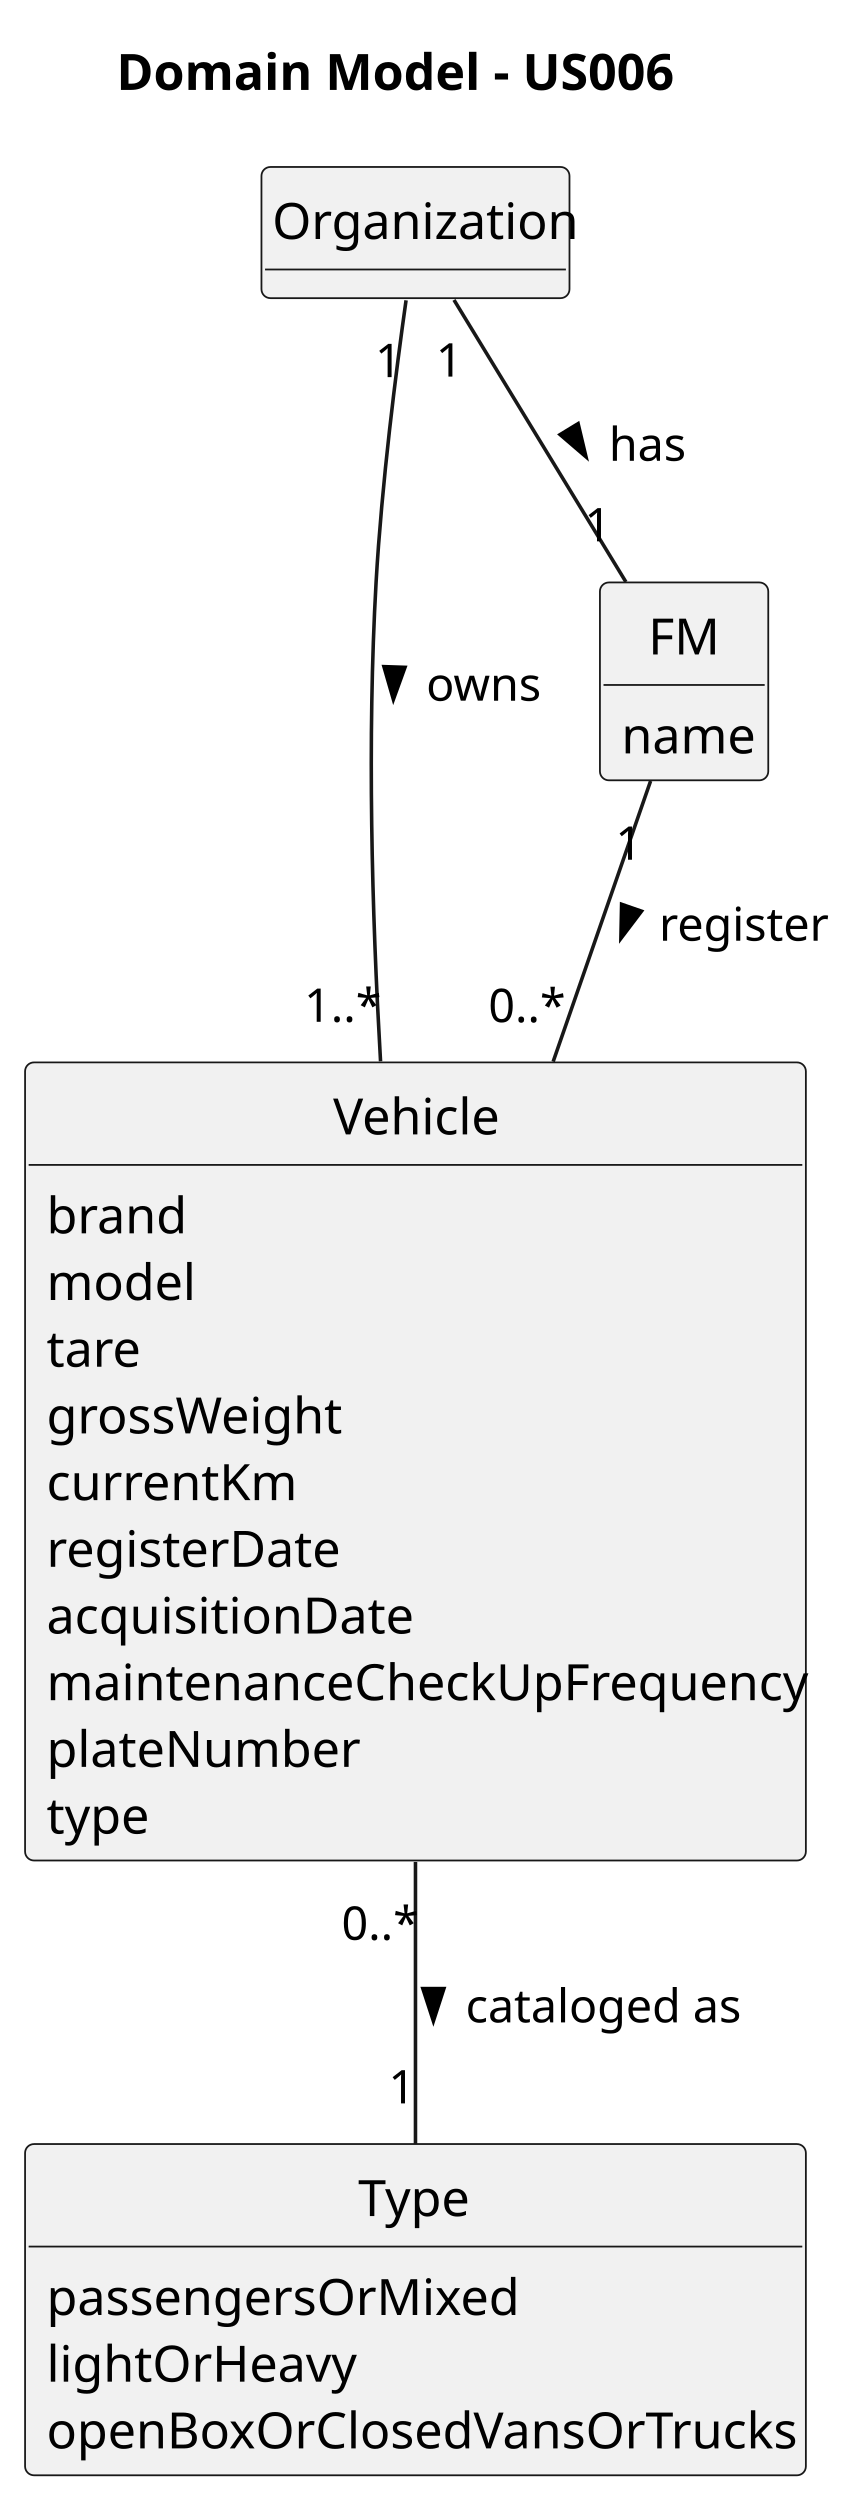
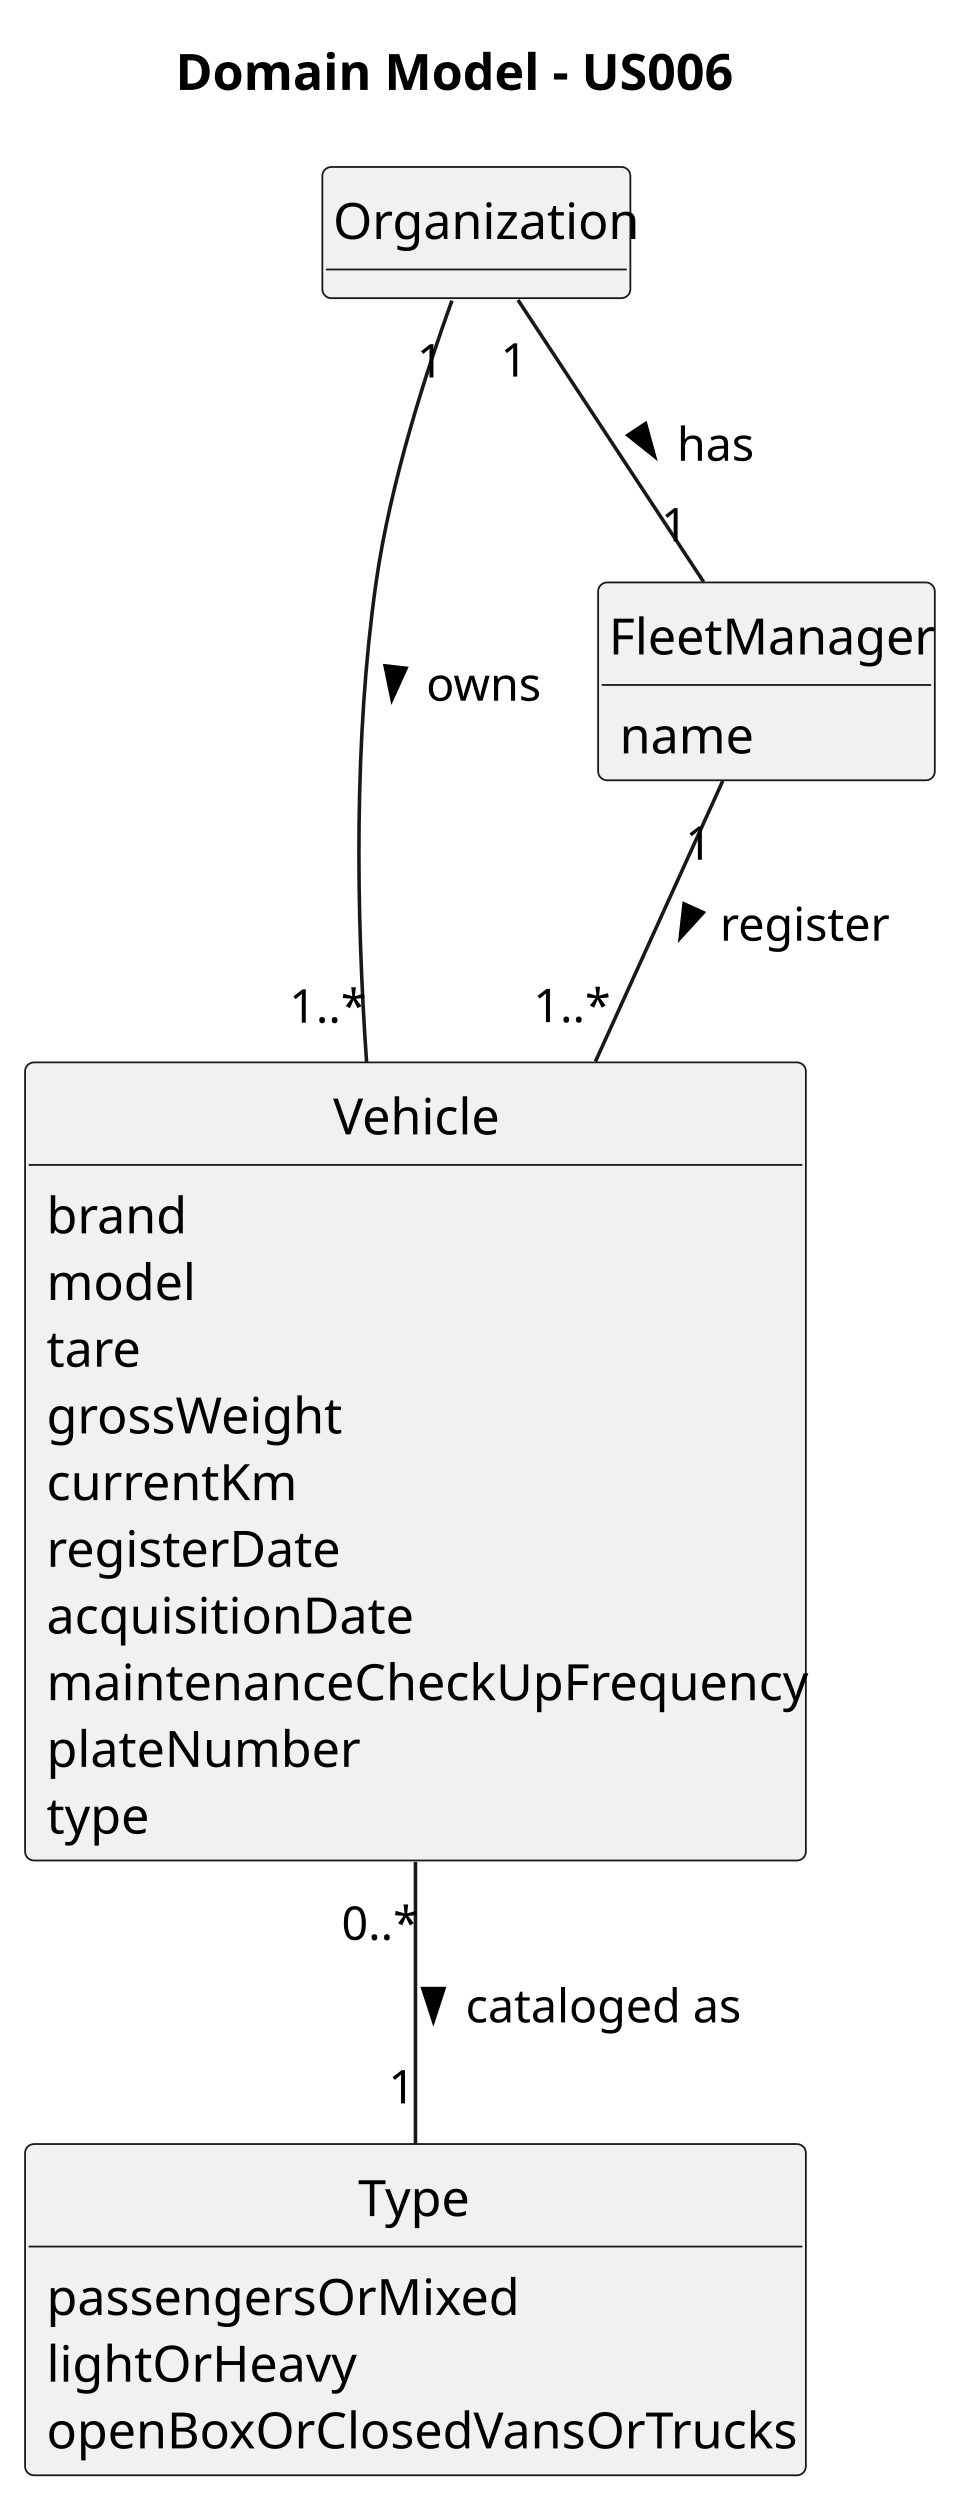
- <svg xmlns="http://www.w3.org/2000/svg" contentStyleType="text/css" height="698px" preserveAspectRatio="none" style="width:235px;height:698px;background:#FFFFFF;" version="1.1" viewBox="0 0 235 698" width="235px" zoomAndPan="magnify">
+ <svg xmlns="http://www.w3.org/2000/svg" contentStyleType="text/css" height="698px" preserveAspectRatio="none" style="width:268px;height:698px;background:#FFFFFF;" version="1.1" viewBox="0 0 268 698" width="268px" zoomAndPan="magnify">
  <defs />
  <g>
-     <text fill="#000000" font-family="sans-serif" font-size="14" font-weight="bold" lengthAdjust="spacing" textLength="156" x="32.5" y="25.107">Domain Model - US006</text>
+     <text fill="#000000" font-family="sans-serif" font-size="14" font-weight="bold" lengthAdjust="spacing" textLength="156" x="49" y="25.107">Domain Model - US006</text>
    <g id="elem_Organization">
-       <rect codeLine="12" fill="#F1F1F1" height="36.621" id="Organization" rx="2.5" ry="2.5" style="stroke:#181818;stroke-width:0.5;" width="86" x="73" y="46.621" />
-       <text fill="#000000" font-family="sans-serif" font-size="14" lengthAdjust="spacing" textLength="80" x="76" y="66.728">Organization</text>
-       <line style="stroke:#181818;stroke-width:0.5;" x1="74" x2="158" y1="75.242" y2="75.242" />
+       <rect codeLine="12" fill="#F1F1F1" height="36.621" id="Organization" rx="2.5" ry="2.5" style="stroke:#181818;stroke-width:0.5;" width="86" x="90" y="46.621" />
+       <text fill="#000000" font-family="sans-serif" font-size="14" lengthAdjust="spacing" textLength="80" x="93" y="66.728">Organization</text>
+       <line style="stroke:#181818;stroke-width:0.5;" x1="91" x2="175" y1="75.242" y2="75.242" />
    </g>
    <g id="elem_Vehicle">
      <rect codeLine="15" fill="#F1F1F1" height="222.832" id="Vehicle" rx="2.5" ry="2.5" style="stroke:#181818;stroke-width:0.5;" width="218" x="7" y="296.621" />
      <text fill="#000000" font-family="sans-serif" font-size="14" lengthAdjust="spacing" textLength="46" x="93" y="316.728">Vehicle</text>
      <line style="stroke:#181818;stroke-width:0.5;" x1="8" x2="224" y1="325.242" y2="325.242" />
      <text fill="#000000" font-family="sans-serif" font-size="14" lengthAdjust="spacing" textLength="37" x="13" y="344.35">brand</text>
      <text fill="#000000" font-family="sans-serif" font-size="14" lengthAdjust="spacing" textLength="38" x="13" y="362.971">model</text>
      <text fill="#000000" font-family="sans-serif" font-size="14" lengthAdjust="spacing" textLength="25" x="13" y="381.592">tare</text>
      <text fill="#000000" font-family="sans-serif" font-size="14" lengthAdjust="spacing" textLength="79" x="13" y="400.213">grossWeight</text>
      <text fill="#000000" font-family="sans-serif" font-size="14" lengthAdjust="spacing" textLength="65" x="13" y="418.834">currentKm</text>
      <text fill="#000000" font-family="sans-serif" font-size="14" lengthAdjust="spacing" textLength="78" x="13" y="437.455">registerDate</text>
      <text fill="#000000" font-family="sans-serif" font-size="14" lengthAdjust="spacing" textLength="97" x="13" y="456.076">acquisitionDate</text>
      <text fill="#000000" font-family="sans-serif" font-size="14" lengthAdjust="spacing" textLength="206" x="13" y="474.697">maintenanceCheckUpFrequency</text>
      <text fill="#000000" font-family="sans-serif" font-size="14" lengthAdjust="spacing" textLength="80" x="13" y="493.318">plateNumber</text>
      <text fill="#000000" font-family="sans-serif" font-size="14" lengthAdjust="spacing" textLength="27" x="13" y="511.94">type</text>
    </g>
-     <g id="elem_FM">
-       <rect codeLine="28" fill="#F1F1F1" height="55.242" id="FM" rx="2.5" ry="2.5" style="stroke:#181818;stroke-width:0.5;" width="47" x="167.5" y="162.621" />
-       <text fill="#000000" font-family="sans-serif" font-size="14" lengthAdjust="spacing" textLength="20" x="181" y="182.728">FM</text>
-       <line style="stroke:#181818;stroke-width:0.5;" x1="168.5" x2="213.5" y1="191.242" y2="191.242" />
-       <text fill="#000000" font-family="sans-serif" font-size="14" lengthAdjust="spacing" textLength="35" x="173.5" y="210.35">name</text>
+     <g id="elem_FleetManager">
+       <rect codeLine="28" fill="#F1F1F1" height="55.242" id="FleetManager" rx="2.5" ry="2.5" style="stroke:#181818;stroke-width:0.5;" width="94" x="167" y="162.621" />
+       <text fill="#000000" font-family="sans-serif" font-size="14" lengthAdjust="spacing" textLength="88" x="170" y="182.728">FleetManager</text>
+       <line style="stroke:#181818;stroke-width:0.5;" x1="168" x2="260" y1="191.242" y2="191.242" />
+       <text fill="#000000" font-family="sans-serif" font-size="14" lengthAdjust="spacing" textLength="35" x="173" y="210.35">name</text>
    </g>
    <g id="elem_Type">
      <rect codeLine="32" fill="#F1F1F1" height="92.484" id="Type" rx="2.5" ry="2.5" style="stroke:#181818;stroke-width:0.5;" width="218" x="7" y="598.621" />
      <text fill="#000000" font-family="sans-serif" font-size="14" lengthAdjust="spacing" textLength="32" x="100" y="618.729">Type</text>
      <line style="stroke:#181818;stroke-width:0.5;" x1="8" x2="224" y1="627.242" y2="627.242" />
      <text fill="#000000" font-family="sans-serif" font-size="14" lengthAdjust="spacing" textLength="126" x="13" y="646.35">passengersOrMixed</text>
      <text fill="#000000" font-family="sans-serif" font-size="14" lengthAdjust="spacing" textLength="81" x="13" y="664.971">lightOrHeavy</text>
      <text fill="#000000" font-family="sans-serif" font-size="14" lengthAdjust="spacing" textLength="206" x="13" y="683.592">openBoxOrClosedVansOrTrucks</text>
    </g>
-     <g id="link_Organization_FM">
-       <path codeLine="38" d="M126.75,83.741 C139.3,104.341 160.21,138.621 174.75,162.471 " fill="none" id="Organization-FM" style="stroke:#181818;stroke-width:1.0;" />
-       <polygon fill="#000000" points="163.603,127.536,161.404,118.283,156.385,121.343,163.603,127.536" style="stroke:#000000;stroke-width:1.0;" />
-       <text fill="#000000" font-family="sans-serif" font-size="13" lengthAdjust="spacing" textLength="21" x="170" y="128.649">has</text>
-       <text fill="#000000" font-family="sans-serif" font-size="13" lengthAdjust="spacing" textLength="7" x="121.698" y="105.148">1</text>
-       <text fill="#000000" font-family="sans-serif" font-size="13" lengthAdjust="spacing" textLength="7" x="163.183" y="151.145">1</text>
+     <g id="link_Organization_FleetManager">
+       <path codeLine="38" d="M144.61,83.741 C158.17,104.341 180.75,138.621 196.45,162.471 " fill="none" id="Organization-FleetManager" style="stroke:#181818;stroke-width:1.0;" />
+       <polygon fill="#000000" points="182.75,127.443,180.23,118.272,175.321,121.504,182.75,127.443" style="stroke:#000000;stroke-width:1.0;" />
+       <text fill="#000000" font-family="sans-serif" font-size="13" lengthAdjust="spacing" textLength="21" x="189" y="128.649">has</text>
+       <text fill="#000000" font-family="sans-serif" font-size="13" lengthAdjust="spacing" textLength="7" x="139.79" y="105.148">1</text>
+       <text fill="#000000" font-family="sans-serif" font-size="13" lengthAdjust="spacing" textLength="7" x="184.582" y="151.145">1</text>
    </g>
    <g id="link_Organization_Vehicle">
-       <path codeLine="39" d="M113.37,83.851 C110.64,103.171 106.57,135.011 105,162.621 C102.52,206.321 103.81,254.431 106.25,296.331 " fill="none" id="Organization-Vehicle" style="stroke:#181818;stroke-width:1.0;" />
-       <polygon fill="#000000" points="109.832,195.264,113.073,186.322,107.198,186.125,109.832,195.264" style="stroke:#000000;stroke-width:1.0;" />
+       <path codeLine="39" d="M126.18,83.931 C119.26,103.041 109,134.471 105,162.621 C98.81,206.161 99.42,254.461 102.35,296.551 " fill="none" id="Organization-Vehicle" style="stroke:#181818;stroke-width:1.0;" />
+       <polygon fill="#000000" points="109.443,195.236,113.371,186.574,107.53,185.919,109.443,195.236" style="stroke:#000000;stroke-width:1.0;" />
      <text fill="#000000" font-family="sans-serif" font-size="13" lengthAdjust="spacing" textLength="30" x="119" y="195.649">owns</text>
-       <text fill="#000000" font-family="sans-serif" font-size="13" lengthAdjust="spacing" textLength="7" x="104.723" y="105.287">1</text>
-       <text fill="#000000" font-family="sans-serif" font-size="13" lengthAdjust="spacing" textLength="20" x="84.923" y="285.293">1..*</text>
+       <text fill="#000000" font-family="sans-serif" font-size="13" lengthAdjust="spacing" textLength="7" x="116.406" y="105.389">1</text>
+       <text fill="#000000" font-family="sans-serif" font-size="13" lengthAdjust="spacing" textLength="20" x="80.761" y="285.528">1..*</text>
    </g>
-     <g id="link_FM_Vehicle">
-       <path codeLine="40" d="M181.65,218.041 C174.66,238.171 164.6,267.161 154.44,296.411 " fill="none" id="FM-Vehicle" style="stroke:#181818;stroke-width:1.0;" />
-       <polygon fill="#000000" points="173.36,261.99,179.103,254.409,173.55,252.481,173.36,261.99" style="stroke:#000000;stroke-width:1.0;" />
-       <text fill="#000000" font-family="sans-serif" font-size="13" lengthAdjust="spacing" textLength="43" x="184" y="262.649">register</text>
-       <text fill="#000000" font-family="sans-serif" font-size="13" lengthAdjust="spacing" textLength="7" x="171.839" y="240.042">1</text>
-       <text fill="#000000" font-family="sans-serif" font-size="13" lengthAdjust="spacing" textLength="20" x="136.351" y="285.378">0..*</text>
+     <g id="link_FleetManager_Vehicle">
+       <path codeLine="40" d="M201.79,218.041 C192.65,238.171 179.5,267.161 166.23,296.411 " fill="none" id="FleetManager-Vehicle" style="stroke:#181818;stroke-width:1.0;" />
+       <polygon fill="#000000" points="189.934,261.82,196.348,254.797,190.995,252.369,189.934,261.82" style="stroke:#000000;stroke-width:1.0;" />
+       <text fill="#000000" font-family="sans-serif" font-size="13" lengthAdjust="spacing" textLength="43" x="201" y="262.649">register</text>
+       <text fill="#000000" font-family="sans-serif" font-size="13" lengthAdjust="spacing" textLength="7" x="191.353" y="240.042">1</text>
+       <text fill="#000000" font-family="sans-serif" font-size="13" lengthAdjust="spacing" textLength="20" x="148.933" y="285.378">1..*</text>
    </g>
    <g id="link_Vehicle_Type">
      <path codeLine="41" d="M116,519.851 C116,547.711 116,576.081 116,598.611 " fill="none" id="Vehicle-Type" style="stroke:#181818;stroke-width:1.0;" />
      <polygon fill="#000000" points="121,564.267,123.939,555.221,118.061,555.221,121,564.267" style="stroke:#000000;stroke-width:1.0;" />
      <text fill="#000000" font-family="sans-serif" font-size="13" lengthAdjust="spacing" textLength="74" x="130" y="564.649">cataloged as</text>
      <text fill="#000000" font-family="sans-serif" font-size="13" lengthAdjust="spacing" textLength="20" x="95.359" y="541.596">0..*</text>
      <text fill="#000000" font-family="sans-serif" font-size="13" lengthAdjust="spacing" textLength="7" x="108.464" y="587.278">1</text>
    </g>
  </g>
</svg>
